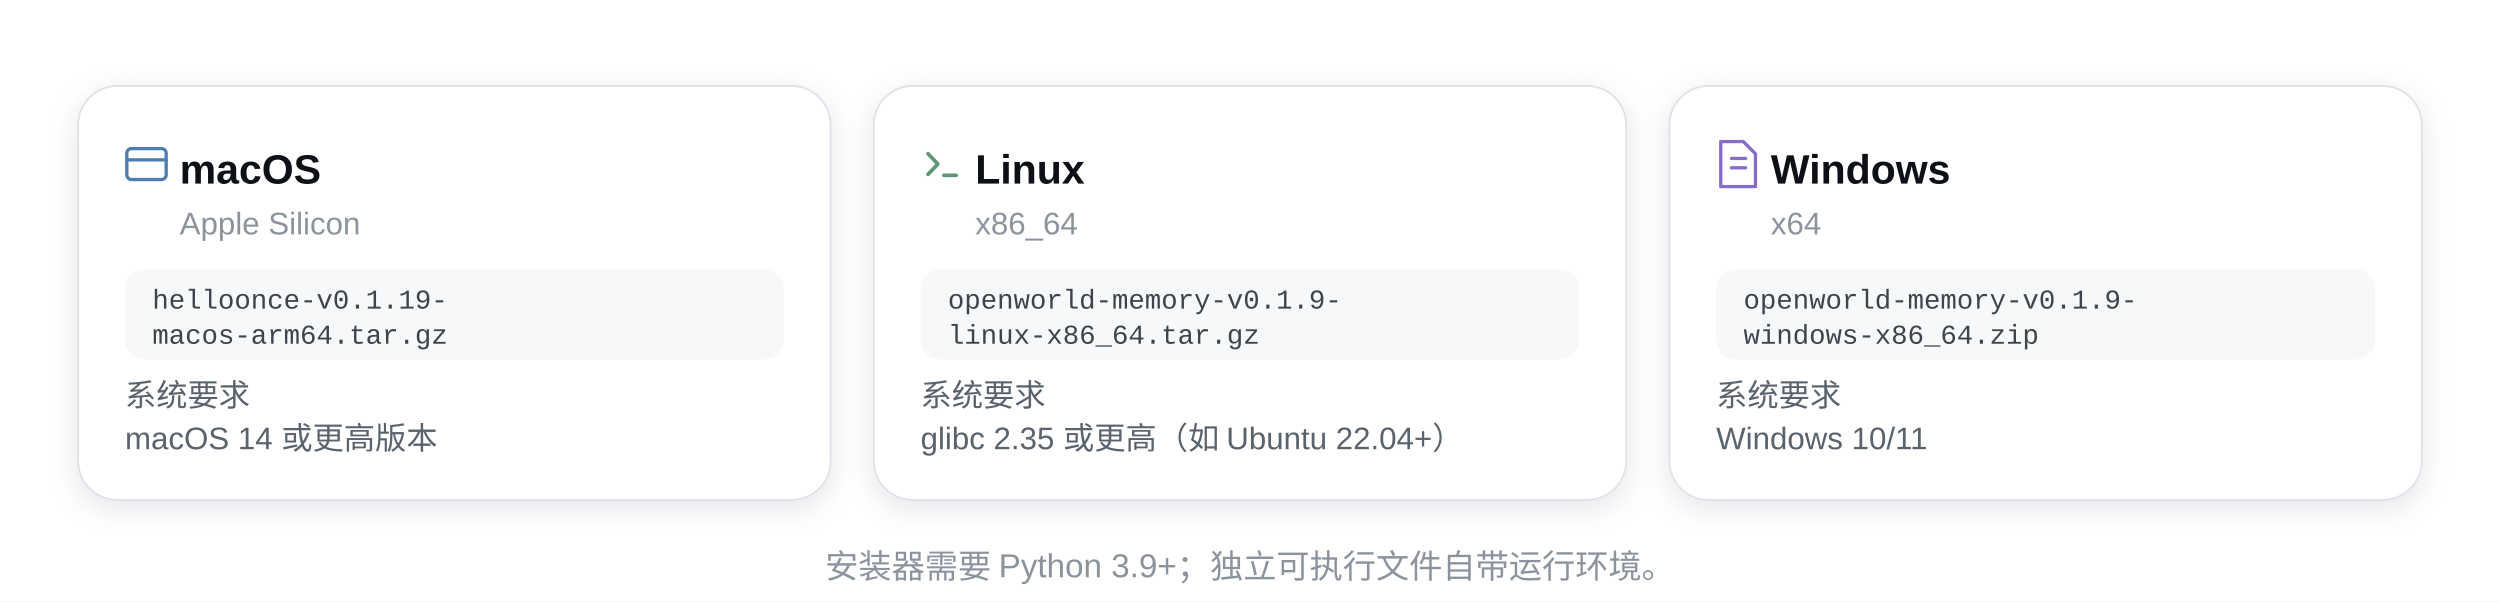
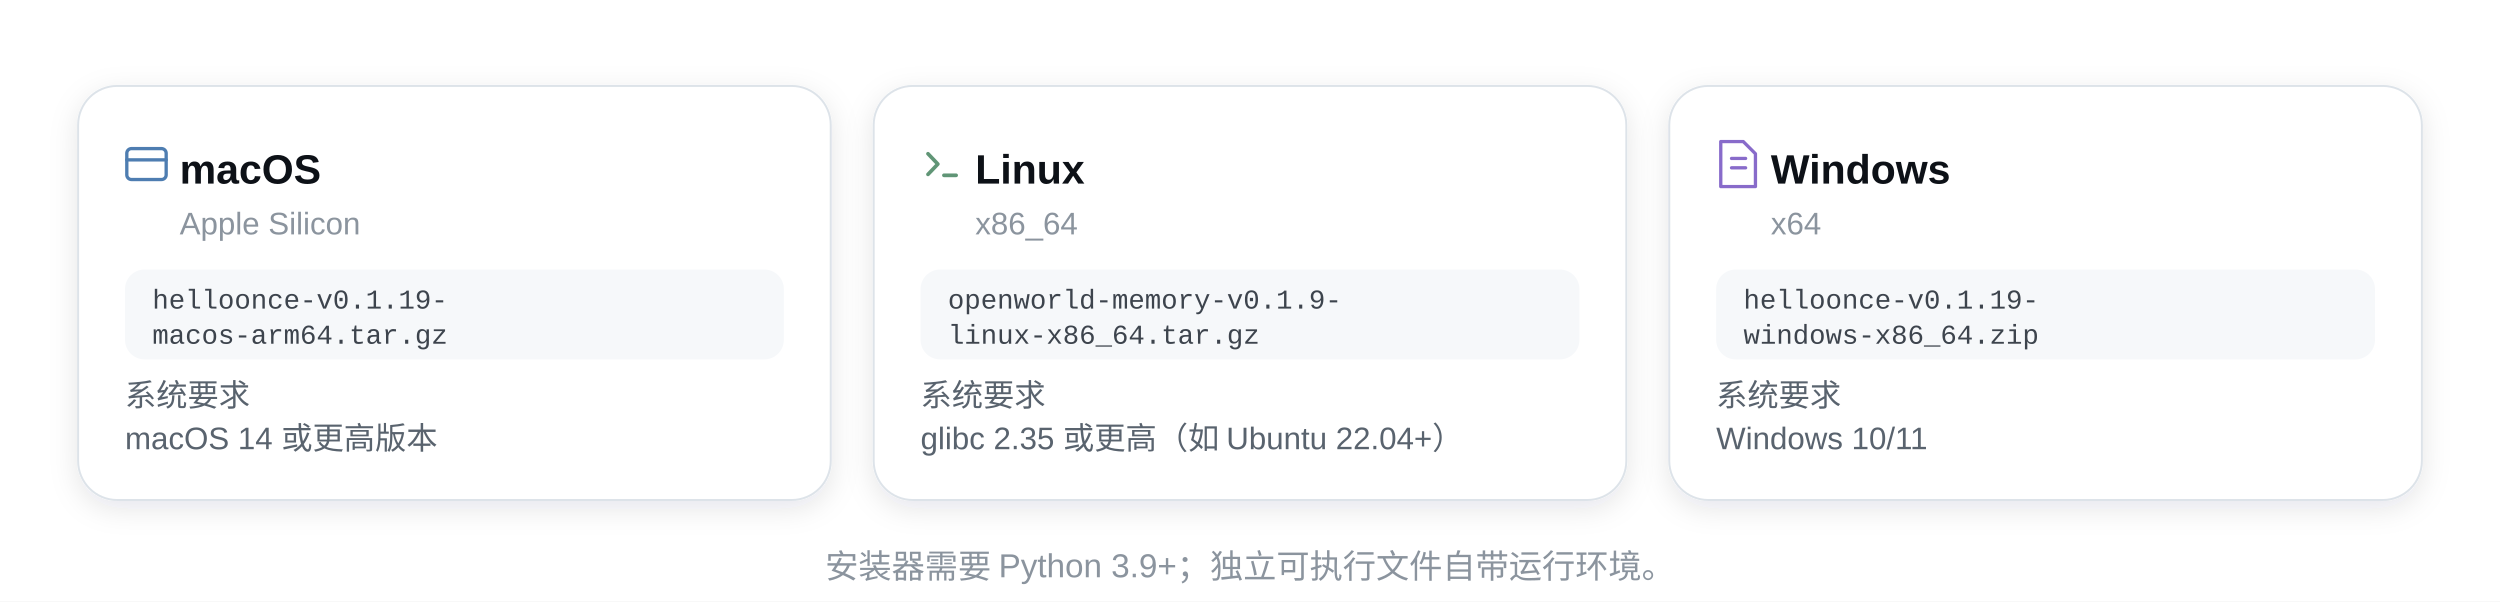
<svg xmlns="http://www.w3.org/2000/svg" viewBox="0 0 1280 308" width="1280" height="308" role="img" aria-label="适用于 macOS Apple Silicon、Linux x86_64 和 Windows x64 的独立安装包及其系统要求。">
  <defs>
    <radialGradient id="halo" cx="50%" cy="50%" r="50%">
      <stop offset="0" stop-color="#FF7A70" stop-opacity=".55" />
      <stop offset=".45" stop-color="#FF7A70" stop-opacity=".18" />
      <stop offset="1" stop-color="#FF7A70" stop-opacity="0" />
    </radialGradient>
    <linearGradient id="cardGrad" x1="0" y1="0" x2="0" y2="1">
      <stop offset="0" stop-color="#FFFFFF" />
      <stop offset="1" stop-color="#FFFFFF" />
    </linearGradient>
    <linearGradient id="cardAltGrad" x1="0" y1="0" x2="0" y2="1">
      <stop offset="0" stop-color="#F6F8FA" />
      <stop offset="1" stop-color="#F6F8FA" />
    </linearGradient>
    <filter id="soft" x="-30%" y="-30%" width="160%" height="180%">
      <feDropShadow dx="0" dy="8" stdDeviation="14" flood-color="rgba(31,35,40,.13)" flood-opacity="1" />
    </filter>
    <filter id="softSm" x="-30%" y="-30%" width="160%" height="180%">
      <feDropShadow dx="0" dy="4" stdDeviation="7" flood-color="rgba(31,35,40,.13)" flood-opacity=".8" />
    </filter>
  </defs>
  <style>
  .s{font-family:-apple-system, BlinkMacSystemFont, 'Segoe UI Variable Display', 'Segoe UI', 'Helvetica Neue', Arial, 'Microsoft YaHei', 'PingFang SC', 'Hiragino Sans GB', 'Noto Sans CJK SC', sans-serif}
  .m{font-family:ui-monospace, SFMono-Regular, 'SF Mono', Menlo, Consolas, 'Liberation Mono', 'Microsoft YaHei', monospace}
  .rise{opacity:0;animation:rise .9s cubic-bezier(.16,.84,.32,1) both}
  @keyframes rise{from{opacity:0;transform:translateY(14px);filter:blur(6px)}to{opacity:1;transform:none;filter:blur(0)}}
  @keyframes breathe{0%,100%{opacity:.45;transform:scale(.96)}50%{opacity:.9;transform:scale(1.05)}}
  @keyframes breathe2{
    0%{opacity:.05;transform:scale(.93);animation-timing-function:cubic-bezier(.66,0,.34,1)}
    18%{opacity:.12;transform:scale(1.03);animation-timing-function:cubic-bezier(.37,0,.63,1)}
    34%{opacity:.07;transform:scale(.99);animation-timing-function:cubic-bezier(.45,0,.55,1)}
    57%{opacity:.15;transform:scale(1.085);animation-timing-function:cubic-bezier(.3,0,.7,1)}
    72%{opacity:.088;transform:scale(1.008);animation-timing-function:cubic-bezier(.6,0,.4,1)}
    88%{opacity:.126;transform:scale(1.052);animation-timing-function:cubic-bezier(.5,0,.5,1)}
    100%{opacity:.05;transform:scale(.93)}
  }
  @keyframes twinkle{0%,100%{opacity:.12}50%{opacity:.5}}
  .tw{animation:twinkle 9s ease-in-out infinite}
  .snr{animation:snr 5.4s cubic-bezier(.16,.84,.32,1) infinite;transform-box:fill-box;transform-origin:center}
  @keyframes snr{0%{transform:scale(.5);opacity:.55}65%{opacity:0}100%{transform:scale(1.6);opacity:0}}
  .swp{animation-timing-function:cubic-bezier(.83,0,.17,1);animation-iteration-count:infinite;opacity:0}
  .march{animation:march 1.65s linear infinite}
  .dp{animation:dotpulse 2.6s ease-in-out infinite}
  @keyframes dotpulse{0%,100%{opacity:.42}50%{opacity:1}}
  @keyframes march{to{stroke-dashoffset:-24}}
  .scan{animation:scan 4s cubic-bezier(.83,0,.17,1) infinite;opacity:0}
  @keyframes scan{0%{transform:translateX(0);opacity:0}8%{opacity:1}88%{opacity:1}100%{transform:translateX(1140px);opacity:0}}
  @media (prefers-reduced-motion: reduce){
    .rise{animation:none!important;opacity:1!important;filter:none!important;transform:none!important}
    .tw{animation:none!important;opacity:.55!important}
    .snr,.swp,.scan{animation:none!important;opacity:0!important}
    .march{animation:none!important}
    .dp{animation:none!important;opacity:1!important}
  }@keyframes swp{0%{transform:translateX(0);opacity:0}18%{opacity:1}82%{opacity:1}100%{transform:translateX(287.33px);opacity:0}}</style>
  <rect width="1280" height="308" fill="#FFFFFF" />
  <g filter="url(#softSm)">
    <rect x="40" y="44" width="385.33" height="212" rx="20" fill="#FFFFFF" stroke="#DDE3E9" stroke-width="1" />
  </g>
  <g transform="translate(75 84)" opacity=".9">
    <g fill="none" stroke="#3B6FA8" stroke-width="1.7" stroke-linecap="round">
      <rect x="-10.08" y="-7.92" width="20.16" height="15.84" rx="2.4" />
      <path d="M-10.08 -2.16 h20.16" />
    </g>
  </g>
  <text x="92" y="94" font-size="21" font-weight="600" fill="#0D1117" class="s">macOS</text>
  <text x="92" y="120" font-size="16" font-weight="400" fill="#8B949E" class="s">Apple Silicon</text>
  <rect x="64" y="138" width="337.33" height="46" rx="10" fill="#F6F8FA" />
  <text x="78" y="158" font-size="14" font-weight="400" fill="#3D444D" class="m">helloonce-v0.1.19-</text>
  <text x="78" y="176" font-size="14" font-weight="400" fill="#3D444D" class="m">macos-arm64.tar.gz</text>
  <text x="64" y="208" font-size="16" font-weight="400" fill="#59636E" class="s">系统要求</text>
  <text x="64" y="230" font-size="16" font-weight="400" fill="#59636E" class="s">macOS 14 或更高版本</text>
  <g filter="url(#softSm)">
    <rect x="447.33" y="44" width="385.33" height="212" rx="20" fill="#FFFFFF" stroke="#DDE3E9" stroke-width="1" />
  </g>
  <g transform="translate(482.3333 84)" opacity=".9">
    <g fill="none" stroke="#4F8A67" stroke-width="1.9" stroke-linecap="round" stroke-linejoin="round">
      <path d="M-7.2 -5.28 l5.04 5.28 l-5.04 5.28" />
      <path d="M0.96 5.76 h6.24" />
    </g>
  </g>
  <text x="499.33" y="94" font-size="21" font-weight="600" fill="#0D1117" class="s">Linux</text>
  <text x="499.33" y="120" font-size="16" font-weight="400" fill="#8B949E" class="s">x86_64</text>
  <rect x="471.33" y="138" width="337.33" height="46" rx="10" fill="#F6F8FA" />
  <text x="485.33" y="158" font-size="14" font-weight="400" fill="#3D444D" class="m">openworld-memory-v0.1.9-</text>
  <text x="485.33" y="176" font-size="14" font-weight="400" fill="#3D444D" class="m">linux-x86_64.tar.gz</text>
  <text x="471.33" y="208" font-size="16" font-weight="400" fill="#59636E" class="s">系统要求</text>
  <text x="471.33" y="230" font-size="16" font-weight="400" fill="#59636E" class="s">glibc 2.35 或更高（如 Ubuntu 22.04+）</text>
  <g filter="url(#softSm)">
    <rect x="854.67" y="44" width="385.33" height="212" rx="20" fill="#FFFFFF" stroke="#DDE3E9" stroke-width="1" />
  </g>
  <g transform="translate(889.6667 84)" opacity=".9">
    <g fill="none" stroke="#7B5BC4" stroke-width="1.7" stroke-linecap="round" stroke-linejoin="round">
      <path d="M-8.64 -11.52 h11.52 l6.24 6.24 v16.8 h-17.76 z" />
      <path d="M-3.12 -2.88 h7.2 M-3.12 1.92 h7.2" />
    </g>
  </g>
  <text x="906.67" y="94" font-size="21" font-weight="600" fill="#0D1117" class="s">Windows</text>
  <text x="906.67" y="120" font-size="16" font-weight="400" fill="#8B949E" class="s">x64</text>
  <rect x="878.67" y="138" width="337.33" height="46" rx="10" fill="#F6F8FA" />
-   <text x="892.67" y="158" font-size="14" font-weight="400" fill="#3D444D" class="m">openworld-memory-v0.1.9-</text>
+   <text x="892.67" y="158" font-size="14" font-weight="400" fill="#3D444D" class="m">helloonce-v0.1.19-</text>
  <text x="892.67" y="176" font-size="14" font-weight="400" fill="#3D444D" class="m">windows-x86_64.zip</text>
  <text x="878.67" y="208" font-size="16" font-weight="400" fill="#59636E" class="s">系统要求</text>
  <text x="878.67" y="230" font-size="16" font-weight="400" fill="#59636E" class="s">Windows 10/11</text>
  <text x="640" y="296" font-size="17" font-weight="400" fill="#8B949E" text-anchor="middle" class="s">安装器需要 Python 3.9+；独立可执行文件自带运行环境。</text>
</svg>
